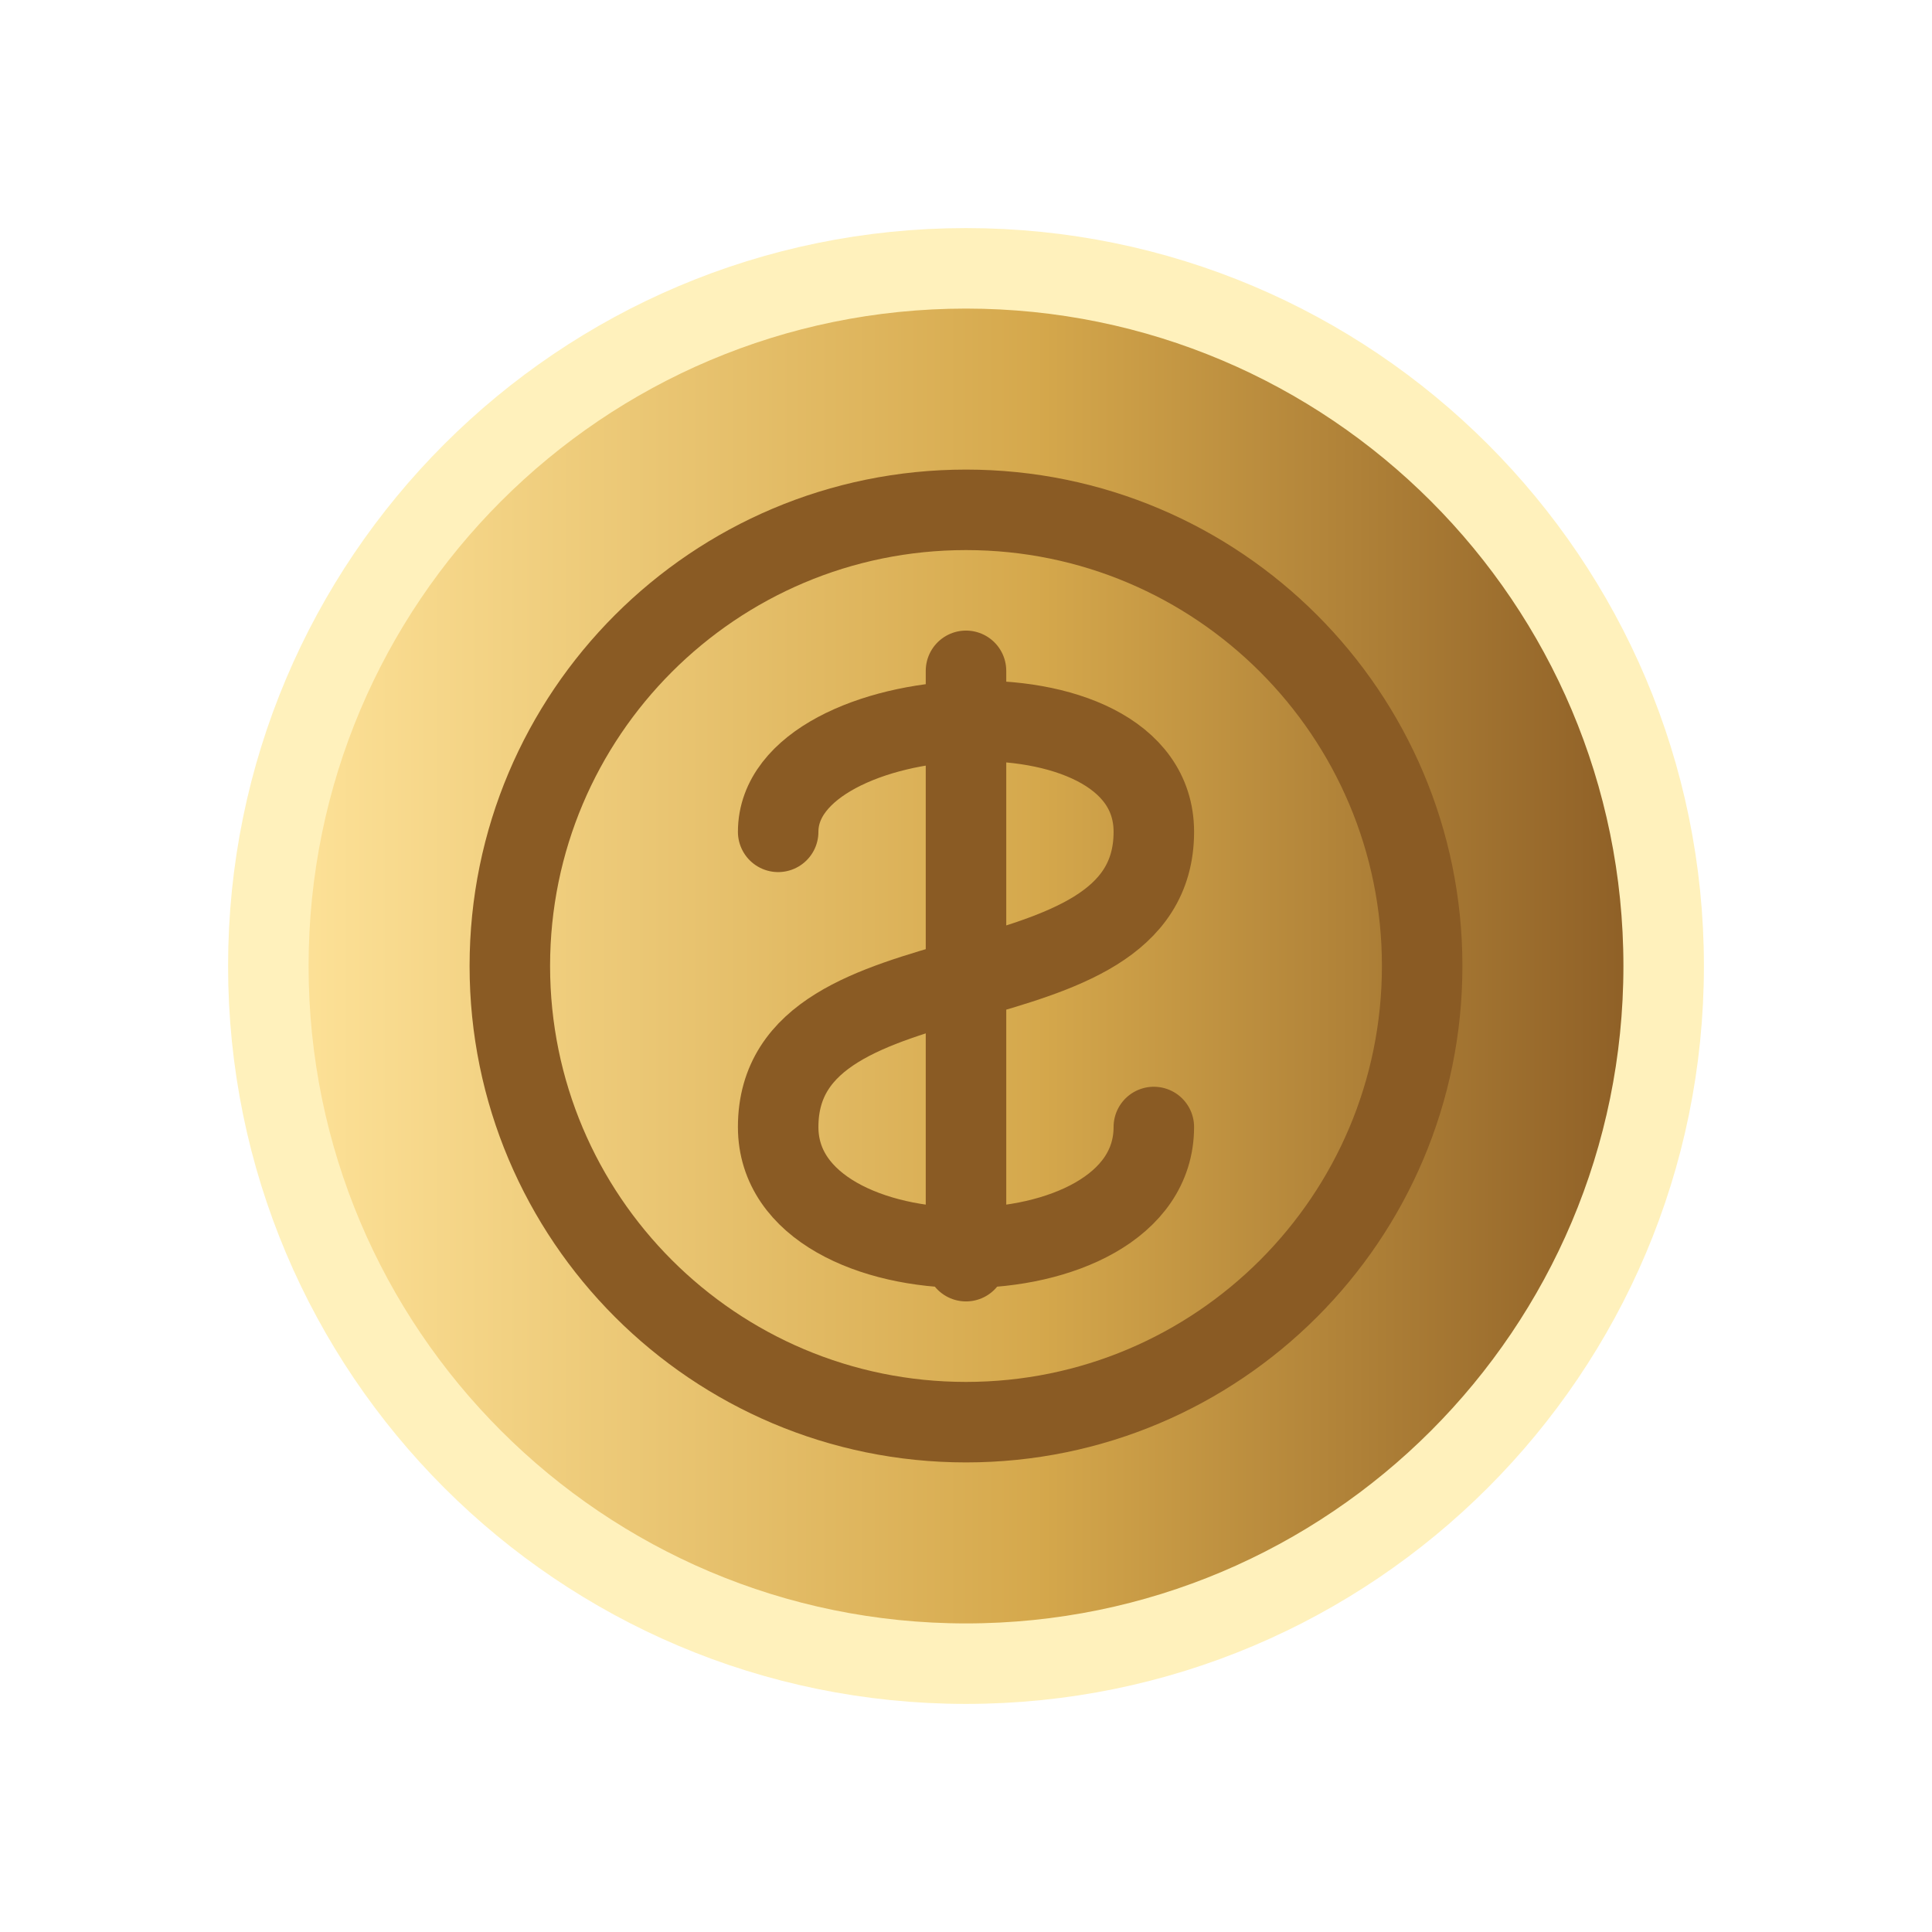
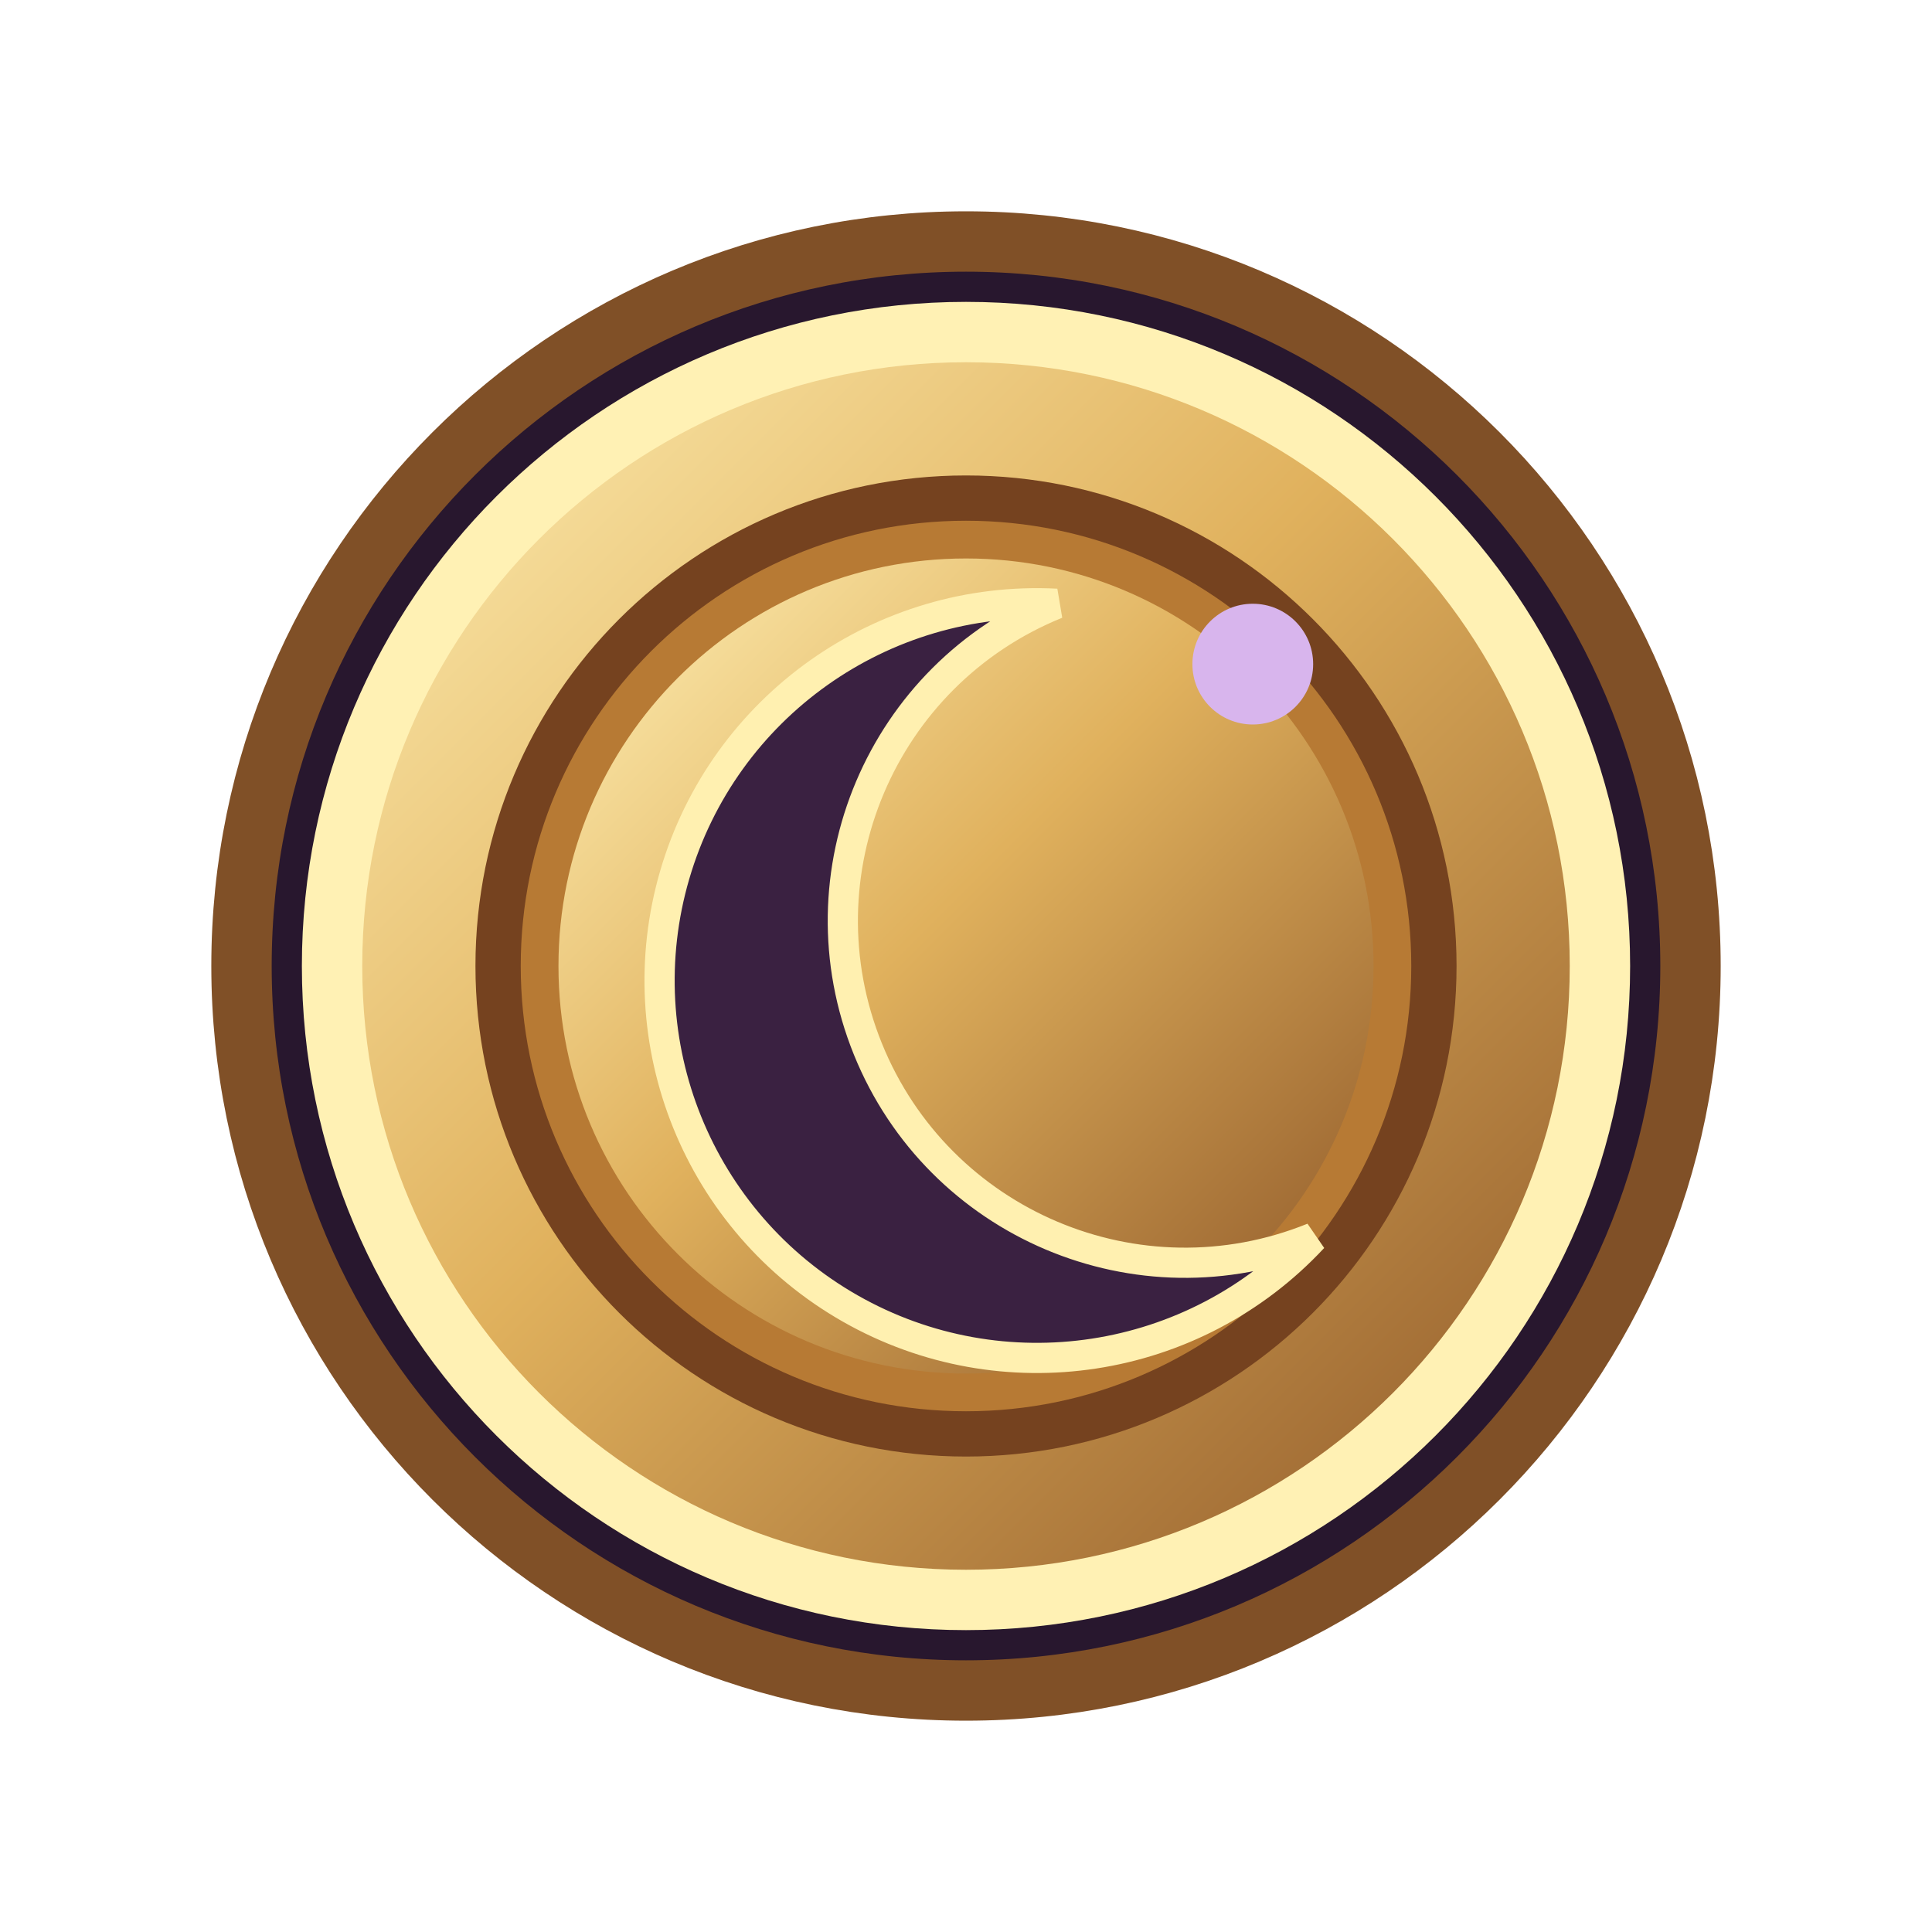
- <svg xmlns="http://www.w3.org/2000/svg" width="72" height="72" viewBox="0 0 72 72">
+ <svg xmlns="http://www.w3.org/2000/svg" width="128" height="128" viewBox="0 0 128 128">
  <defs>
-     <linearGradient id="g">
-       <stop stop-color="#FFE49B" />
-       <stop offset=".55" stop-color="#D5A84C" />
-       <stop offset="1" stop-color="#8A5B24" />
+     <linearGradient id="gold" x1="0" y1="0" x2="1" y2="1">
+       <stop stop-color="#FFF0B5" />
+       <stop offset=".45" stop-color="#E0B15D" />
+       <stop offset="1" stop-color="#8C5527" />
+     </linearGradient>
+     <linearGradient id="plum" x1="0" y1="0" x2="1" y2="1">
+       <stop stop-color="#4C2B58" />
+       <stop offset="1" stop-color="#1C1125" />
+     </linearGradient>
+     <linearGradient id="lilac" x1="0" y1="0" x2="1" y2="1">
+       <stop stop-color="#E5C8F5" />
+       <stop offset="1" stop-color="#8E629F" />
    </linearGradient>
  </defs>
-   <circle cx="36" cy="36" r="26" fill="url(#g)" stroke="#FFF1BC" stroke-width="3" />
-   <circle cx="36" cy="36" r="17" fill="none" stroke="#8A5B24" stroke-width="3" />
-   <path d="M36 25v22m-7-16c0-5 14-6 14 0 0 7-14 4-14 11 0 6 14 6 14 0" fill="none" stroke="#8A5B24" stroke-width="3" stroke-linecap="round" />
+   <circle cx="64" cy="64" r="48" fill="#28172E" stroke="#805027" stroke-width="4" />
+   <circle cx="64" cy="64" r="42" fill="url(#gold)" stroke="#FFF1B4" stroke-width="4" />
+   <circle cx="64" cy="64" r="31" fill="#B77A34" stroke="#75421F" stroke-width="3" />
+   <circle cx="64" cy="64" r="27" fill="url(#gold)" />
+   <path d="M70 40a25 25 0 1 0 17 42 21 21 0 1 1-17-42Z" fill="#3A2141" stroke="#FFF0B0" stroke-width="2" />
+   <circle cx="83" cy="44" r="4" fill="#D8B5ED" />
</svg>
